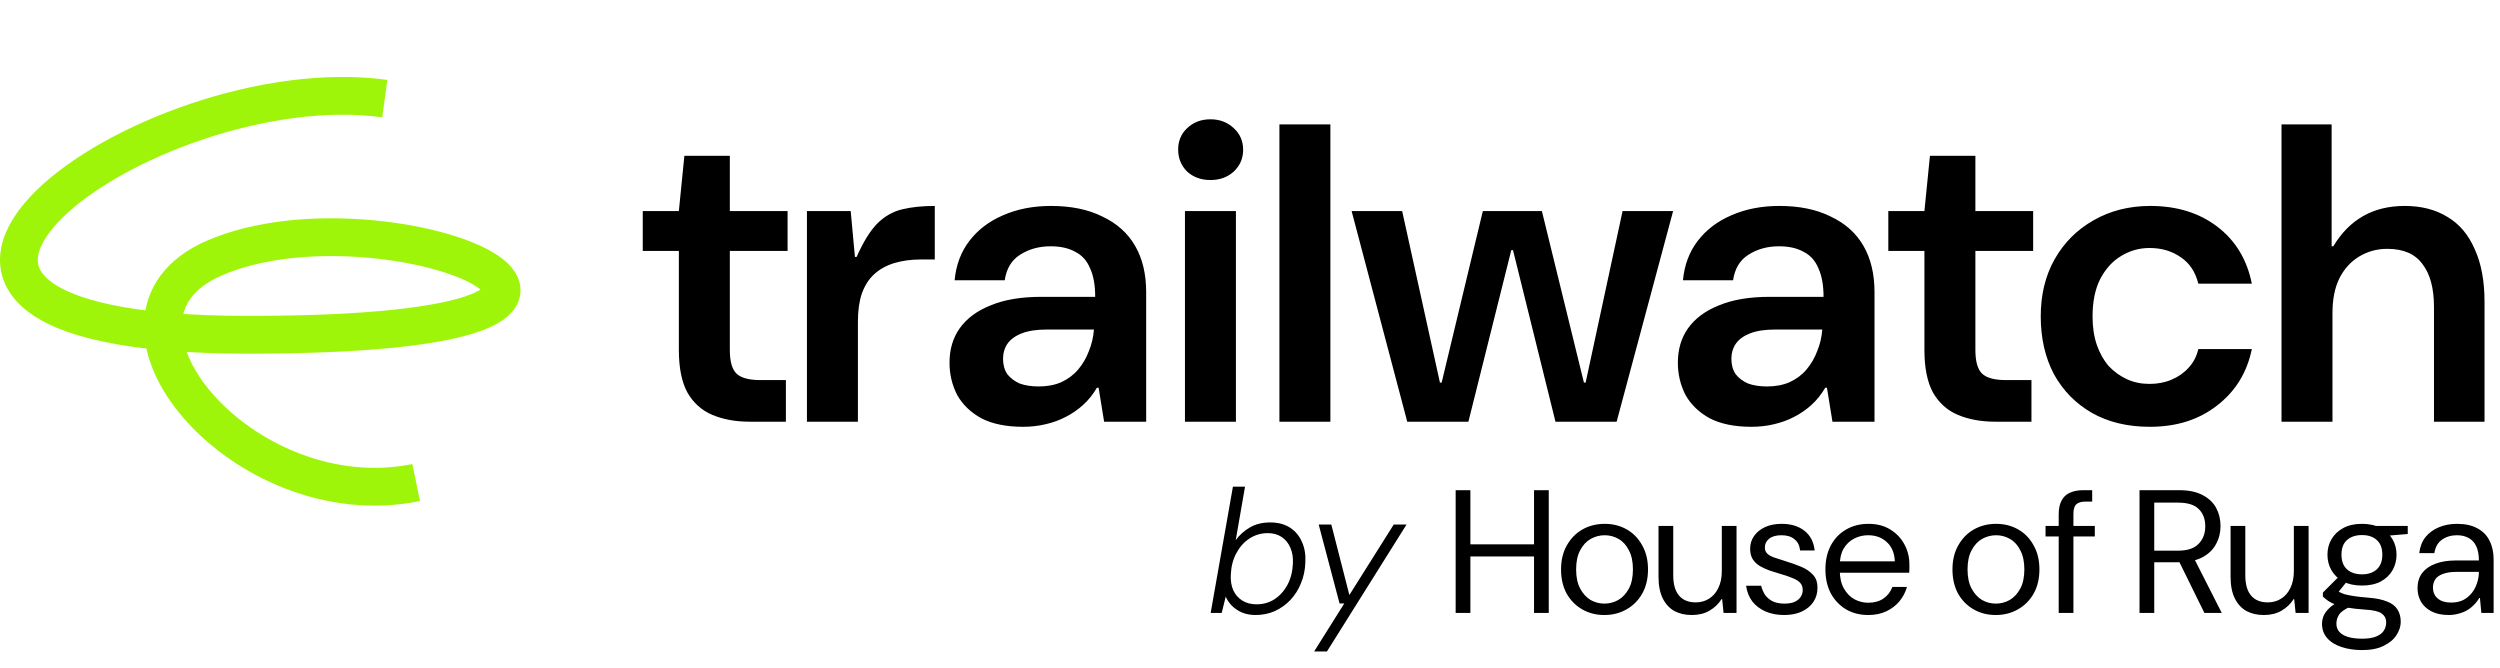
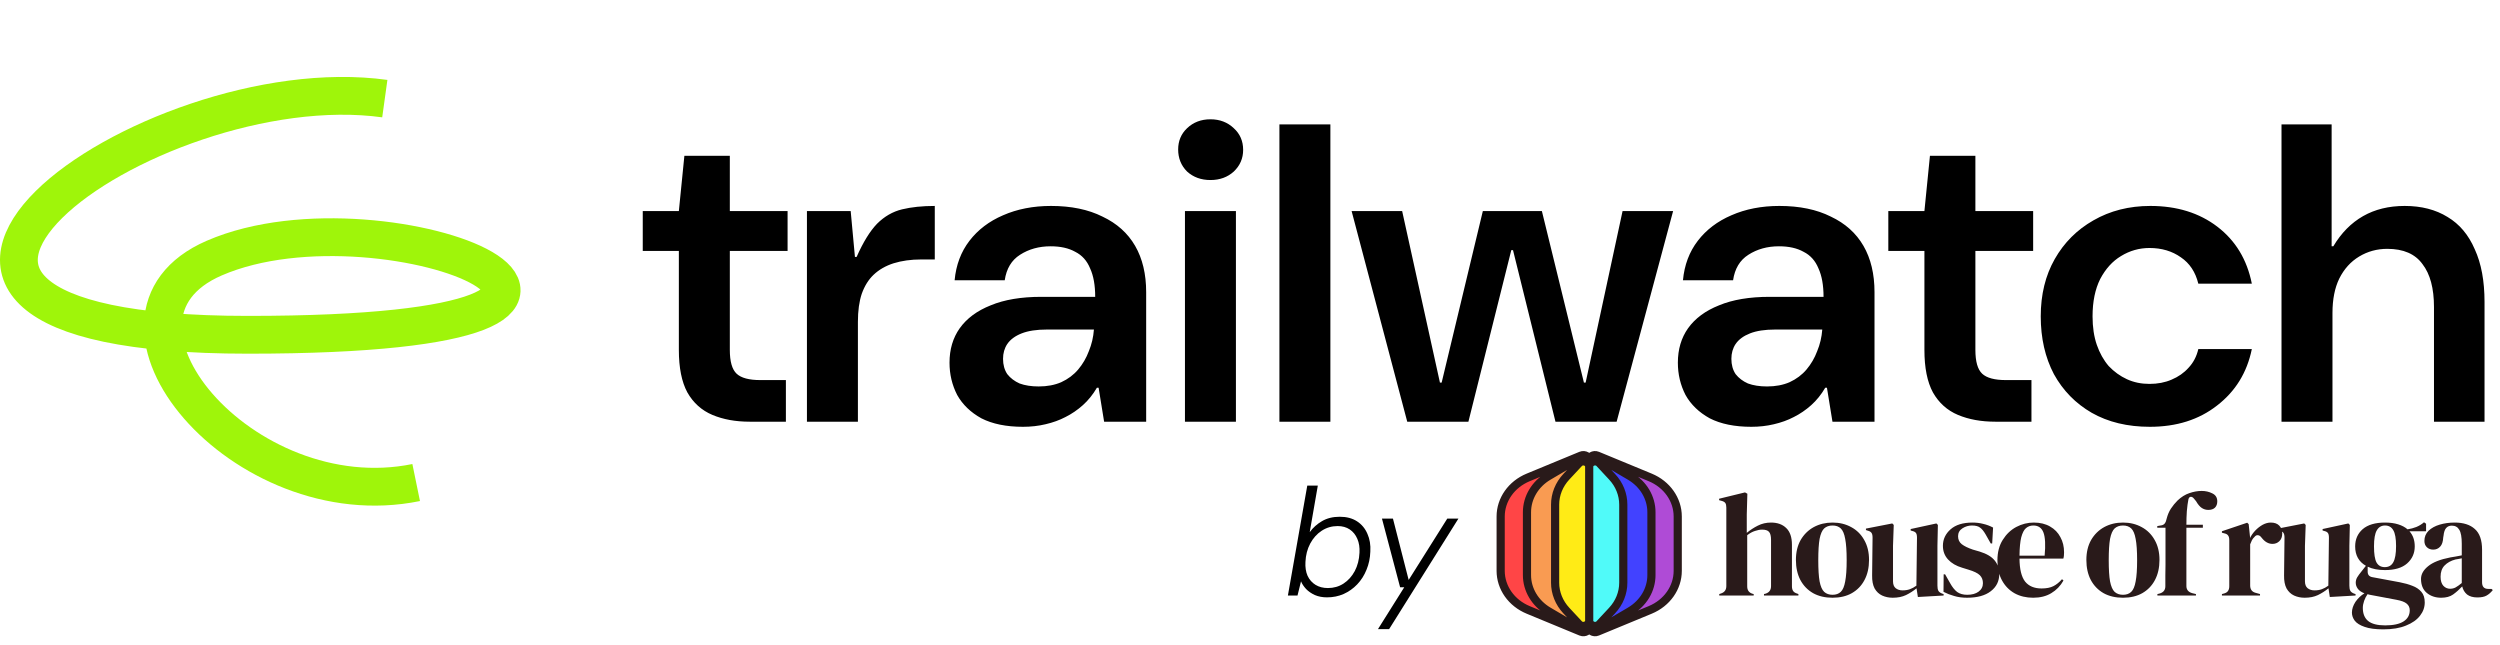
- <svg xmlns="http://www.w3.org/2000/svg" width="3308" height="883" viewBox="0 0 3308 883" fill="none">
+ <svg xmlns="http://www.w3.org/2000/svg" width="3308" height="853" viewBox="0 0 3308 853" fill="none">
  <path d="M550.681 638.5C321.681 685.5 99.906 421.1 283.506 341.5C513.006 242 986.392 443 328.006 443C-300.994 443 195.181 87 509.181 130.5" stroke="#9FF50A" stroke-width="50" />
-   <path d="M992.115 558C973.382 558 956.896 555.003 942.659 549.008C928.422 543.013 917.369 533.085 909.501 519.222C902.008 505.359 898.261 486.626 898.261 463.022V332.076H850.491V279.248H898.261L905.567 206.188H965.701V279.248H1042.13V332.076H965.701V463.022C965.701 478.383 968.698 488.874 974.693 494.494C980.688 500.114 991.178 502.924 1006.17 502.924H1039.89V558H992.115ZM1067.74 558V279.248H1125.63L1131.25 339.944H1133.49C1142.11 320.461 1151.1 305.849 1160.47 296.108C1170.21 286.367 1181.26 279.997 1193.63 277C1205.99 274.003 1220.42 272.504 1236.9 272.504V343.316H1218.92C1205.43 343.316 1193.25 345.002 1182.39 348.374C1171.9 351.746 1163.09 356.804 1155.97 363.548C1149.23 369.917 1143.98 378.347 1140.24 388.838C1136.87 398.954 1135.18 411.318 1135.18 425.93V558H1067.74ZM1353.63 564.744C1331.53 564.744 1313.17 560.997 1298.55 553.504C1284.32 545.636 1273.64 535.333 1266.52 522.594C1259.78 509.481 1256.4 495.243 1256.4 479.882C1256.4 462.273 1260.9 447.099 1269.89 434.36C1279.26 421.247 1292.93 411.131 1310.92 404.012C1328.9 396.519 1351.2 392.772 1377.8 392.772H1449.17C1449.17 377.411 1446.92 364.859 1442.43 355.118C1438.31 345.002 1431.75 337.696 1422.76 333.2C1414.14 328.329 1403.27 325.894 1390.16 325.894C1374.8 325.894 1361.31 329.641 1349.7 337.134C1338.46 344.253 1331.71 355.493 1329.46 370.854H1263.15C1265.02 350.622 1271.58 333.2 1282.82 318.588C1294.06 303.976 1308.86 292.736 1327.22 284.868C1345.95 276.625 1367.12 272.504 1390.72 272.504C1417.32 272.504 1439.99 277.187 1458.72 286.554C1477.83 295.546 1492.26 308.472 1502 325.332C1511.74 342.192 1516.61 362.611 1516.61 386.59V558H1460.97L1453.67 513.04H1451.42C1446.17 522.032 1439.99 529.713 1432.87 536.082C1425.75 542.451 1418.07 547.697 1409.83 551.818C1401.96 555.939 1393.16 559.124 1383.42 561.372C1374.05 563.62 1364.12 564.744 1353.63 564.744ZM1374.42 511.354C1385.66 511.354 1395.59 509.481 1404.21 505.734C1413.2 501.613 1420.7 495.993 1426.69 488.874C1432.69 481.755 1437.37 473.7 1440.74 464.708C1444.49 455.716 1446.74 446.162 1447.48 436.046H1385.1C1371.61 436.046 1360.56 437.732 1351.94 441.104C1343.33 444.476 1336.96 449.159 1332.84 455.154C1329.09 460.774 1327.22 467.331 1327.22 474.824C1327.22 482.692 1329.09 489.436 1332.84 495.056C1336.96 500.301 1342.39 504.423 1349.13 507.42C1356.25 510.043 1364.68 511.354 1374.42 511.354ZM1567.93 558V279.248H1635.37V558H1567.93ZM1601.65 238.222C1589.29 238.222 1578.99 234.475 1570.74 226.982C1562.87 219.114 1558.94 209.373 1558.94 197.758C1558.94 186.518 1562.87 177.151 1570.74 169.658C1578.99 161.79 1589.29 157.856 1601.65 157.856C1614.02 157.856 1624.32 161.79 1632.56 169.658C1640.81 177.151 1644.93 186.705 1644.93 198.32C1644.93 209.56 1640.81 219.114 1632.56 226.982C1624.32 234.475 1614.02 238.222 1601.65 238.222ZM1692.92 558V164.6H1760.36V558H1692.92ZM1862.06 558L1788.44 279.248H1855.32L1905.33 506.296H1907.58L1962.1 279.248H2040.21L2095.85 506.296H2098.1L2146.99 279.248H2213.87L2139.13 558H2058.2L2002 330.952H1999.75L1942.99 558H1862.06ZM2317.37 564.744C2295.27 564.744 2276.91 560.997 2262.3 553.504C2248.06 545.636 2237.38 535.333 2230.26 522.594C2223.52 509.481 2220.15 495.243 2220.15 479.882C2220.15 462.273 2224.64 447.099 2233.63 434.36C2243 421.247 2256.68 411.131 2274.66 404.012C2292.64 396.519 2314.94 392.772 2341.54 392.772H2412.91C2412.91 377.411 2410.66 364.859 2406.17 355.118C2402.05 345.002 2395.49 337.696 2386.5 333.2C2377.88 328.329 2367.02 325.894 2353.9 325.894C2338.54 325.894 2325.05 329.641 2313.44 337.134C2302.2 344.253 2295.45 355.493 2293.21 370.854H2226.89C2228.76 350.622 2235.32 333.2 2246.56 318.588C2257.8 303.976 2272.6 292.736 2290.96 284.868C2309.69 276.625 2330.86 272.504 2354.46 272.504C2381.07 272.504 2403.73 277.187 2422.47 286.554C2441.57 295.546 2456 308.472 2465.74 325.332C2475.48 342.192 2480.35 362.611 2480.35 386.59V558H2424.71L2417.41 513.04H2415.16C2409.92 522.032 2403.73 529.713 2396.61 536.082C2389.5 542.451 2381.82 547.697 2373.57 551.818C2365.7 555.939 2356.9 559.124 2347.16 561.372C2337.79 563.62 2327.86 564.744 2317.37 564.744ZM2338.17 511.354C2349.41 511.354 2359.34 509.481 2367.95 505.734C2376.94 501.613 2384.44 495.993 2390.43 488.874C2396.43 481.755 2401.11 473.7 2404.48 464.708C2408.23 455.716 2410.48 446.162 2411.23 436.046H2348.84C2335.36 436.046 2324.3 437.732 2315.69 441.104C2307.07 444.476 2300.7 449.159 2296.58 455.154C2292.83 460.774 2290.96 467.331 2290.96 474.824C2290.96 482.692 2292.83 489.436 2296.58 495.056C2300.7 500.301 2306.13 504.423 2312.88 507.42C2320 510.043 2328.43 511.354 2338.17 511.354ZM2640.25 558C2621.51 558 2605.03 555.003 2590.79 549.008C2576.55 543.013 2565.5 533.085 2557.63 519.222C2550.14 505.359 2546.39 486.626 2546.39 463.022V332.076H2498.62V279.248H2546.39L2553.7 206.188H2613.83V279.248H2690.26V332.076H2613.83V463.022C2613.83 478.383 2616.83 488.874 2622.82 494.494C2628.82 500.114 2639.31 502.924 2654.3 502.924H2688.02V558H2640.25ZM2844.74 564.744C2815.14 564.744 2789.48 558.562 2767.75 546.198C2746.39 533.834 2729.72 516.787 2717.73 495.056C2706.11 472.951 2700.31 447.473 2700.31 418.624C2700.31 389.775 2706.49 364.485 2718.85 342.754C2731.22 321.023 2748.26 303.976 2769.99 291.612C2792.1 278.873 2817.2 272.504 2845.3 272.504C2880.52 272.504 2910.12 281.683 2934.1 300.042C2958.08 318.401 2973.25 343.503 2979.62 375.35H2908.81C2905.06 359.989 2897.38 348.374 2885.77 340.506C2874.15 332.263 2860.29 328.142 2844.18 328.142C2830.69 328.142 2818.14 331.701 2806.52 338.82C2795.28 345.564 2786.1 355.68 2778.99 369.168C2772.24 382.656 2768.87 399.141 2768.87 418.624C2768.87 432.861 2770.74 445.413 2774.49 456.278C2778.24 467.143 2783.48 476.51 2790.23 484.378C2797.34 491.871 2805.4 497.679 2814.39 501.8C2823.38 505.921 2833.31 507.982 2844.18 507.982C2855.04 507.982 2864.78 506.109 2873.4 502.362C2882.39 498.615 2889.89 493.37 2895.88 486.626C2902.25 479.882 2906.56 471.639 2908.81 461.898H2979.62C2973.25 492.995 2957.89 517.911 2933.54 536.644C2909.56 555.377 2879.96 564.744 2844.74 564.744ZM3018.89 558V164.6H3085.21V325.894H3087.45C3097.94 308.285 3111.06 294.984 3126.79 285.992C3142.53 277 3160.89 272.504 3181.87 272.504C3203.97 272.504 3222.9 277.375 3238.63 287.116C3254.37 296.483 3266.36 310.72 3274.6 329.828C3283.22 348.561 3287.53 371.791 3287.53 399.516V558H3220.65V406.26C3220.65 381.532 3215.59 362.611 3205.47 349.498C3195.73 336.01 3180.18 329.266 3158.83 329.266C3145.34 329.266 3132.98 332.638 3121.74 339.382C3110.5 346.126 3101.69 355.867 3095.32 368.606C3089.33 380.97 3086.33 396.144 3086.33 414.128V558H3018.89Z" fill="black" />
-   <path d="M1661.34 813.784C1654.53 813.784 1648.42 812.624 1643.01 810.304C1637.6 807.829 1633.11 804.736 1629.55 801.024C1626 797.157 1623.44 793.291 1621.9 789.424L1616.56 811H1601.95L1631.41 643.96H1647.42L1635.12 714.72C1640.07 707.915 1646.26 702.347 1653.68 698.016C1661.26 693.531 1670.31 691.288 1680.83 691.288C1691.19 691.288 1699.93 693.608 1707.04 698.248C1714.16 702.888 1719.41 709.229 1722.82 717.272C1726.37 725.16 1727.84 734.131 1727.23 744.184C1726.92 754.083 1724.98 763.285 1721.43 771.792C1718.02 780.299 1713.31 787.723 1707.27 794.064C1701.4 800.251 1694.51 805.123 1686.63 808.68C1678.89 812.083 1670.46 813.784 1661.34 813.784ZM1662.73 799.632C1671.55 799.632 1679.43 797.389 1686.39 792.904C1693.51 788.264 1699.23 781.923 1703.56 773.88C1707.89 765.683 1710.29 756.403 1710.75 746.04C1711.22 737.997 1710.13 730.96 1707.51 724.928C1704.88 718.741 1701.01 713.947 1695.91 710.544C1690.8 707.141 1684.69 705.44 1677.58 705.44C1668.61 705.44 1660.49 707.837 1653.22 712.632C1646.1 717.272 1640.3 723.768 1635.82 732.12C1631.49 740.317 1629.09 749.597 1628.63 759.96C1628.16 768.003 1629.24 775.04 1631.87 781.072C1634.66 786.949 1638.68 791.512 1643.94 794.76C1649.2 798.008 1655.46 799.632 1662.73 799.632ZM1738.86 862.04L1778.76 798.472H1772.5L1744.89 694.072H1761.6L1785.49 787.336L1844.19 694.072H1861.12L1755.8 862.04H1738.86Z" fill="black" />
-   <path d="M2029.83 811V648.6H2049.31V811H2029.83ZM1926.12 811V648.6H1945.61V811H1926.12ZM1941.9 736.296V720.288H2034.7V736.296H1941.9ZM2122.88 813.784C2112.05 813.784 2102.31 811.309 2093.65 806.36C2084.99 801.411 2078.1 794.451 2073 785.48C2068.05 776.355 2065.57 765.683 2065.57 753.464C2065.57 741.245 2068.13 730.651 2073.23 721.68C2078.33 712.555 2085.22 705.517 2093.88 700.568C2102.69 695.619 2112.52 693.144 2123.34 693.144C2134.17 693.144 2143.91 695.619 2152.57 700.568C2161.24 705.517 2168.04 712.555 2172.99 721.68C2178.09 730.651 2180.65 741.245 2180.65 753.464C2180.65 765.683 2178.09 776.355 2172.99 785.48C2167.89 794.451 2160.93 801.411 2152.11 806.36C2143.45 811.309 2133.71 813.784 2122.88 813.784ZM2122.88 798.704C2129.53 798.704 2135.72 797.08 2141.44 793.832C2147.16 790.429 2151.8 785.403 2155.36 778.752C2158.92 772.101 2160.69 763.672 2160.69 753.464C2160.69 743.256 2158.92 734.827 2155.36 728.176C2151.96 721.371 2147.39 716.344 2141.67 713.096C2135.95 709.848 2129.84 708.224 2123.34 708.224C2116.85 708.224 2110.66 709.848 2104.78 713.096C2099.06 716.344 2094.42 721.371 2090.86 728.176C2087.31 734.827 2085.53 743.256 2085.53 753.464C2085.53 763.672 2087.31 772.101 2090.86 778.752C2094.42 785.403 2098.98 790.429 2104.55 793.832C2110.27 797.08 2116.38 798.704 2122.88 798.704ZM2238.62 813.784C2229.81 813.784 2222.07 812.005 2215.42 808.448C2208.93 804.736 2203.82 799.168 2200.11 791.744C2196.4 784.165 2194.54 774.653 2194.54 763.208V695.928H2214.03V761.12C2214.03 773.029 2216.58 782 2221.69 788.032C2226.79 794.064 2234.14 797.08 2243.73 797.08C2250.38 797.08 2256.26 795.456 2261.36 792.208C2266.62 788.96 2270.72 784.243 2273.66 778.056C2276.75 771.869 2278.3 764.368 2278.3 755.552V695.928H2297.78V811H2280.62L2278.76 792.904H2277.83C2273.96 799.091 2268.71 804.117 2262.06 807.984C2255.56 811.851 2247.75 813.784 2238.62 813.784ZM2360.78 813.784C2351.65 813.784 2343.46 812.237 2336.19 809.144C2328.92 805.896 2323.04 801.411 2318.55 795.688C2314.22 789.811 2311.52 782.928 2310.43 775.04H2330.39C2331.31 778.907 2332.86 782.696 2335.03 786.408C2337.35 789.965 2340.59 792.904 2344.77 795.224C2349.1 797.544 2354.51 798.704 2361.01 798.704C2366.58 798.704 2371.14 797.931 2374.7 796.384C2378.26 794.683 2380.89 792.517 2382.59 789.888C2384.44 787.104 2385.37 784.088 2385.37 780.84C2385.37 776.819 2384.21 773.571 2381.89 771.096C2379.57 768.621 2376.17 766.533 2371.68 764.832C2367.35 762.976 2362.17 761.197 2356.14 759.496C2351.5 758.104 2346.78 756.635 2341.99 755.088C2337.19 753.387 2332.78 751.376 2328.76 749.056C2324.9 746.736 2321.73 743.72 2319.25 740.008C2316.93 736.296 2315.77 731.656 2315.77 726.088C2315.77 719.901 2317.47 714.333 2320.87 709.384C2324.28 704.435 2329.07 700.491 2335.26 697.552C2341.6 694.613 2349.02 693.144 2357.53 693.144C2369.75 693.144 2379.73 696.16 2387.46 702.192C2395.35 708.224 2399.91 716.963 2401.15 728.408H2381.89C2381.27 721.912 2378.8 716.963 2374.47 713.56C2370.29 710.003 2364.57 708.224 2357.3 708.224C2350.18 708.224 2344.69 709.771 2340.83 712.864C2337.11 715.957 2335.26 719.824 2335.26 724.464C2335.26 727.557 2336.19 730.109 2338.04 732.12C2339.9 734.131 2342.84 735.909 2346.86 737.456C2351.03 738.848 2356.29 740.549 2362.63 742.56C2369.75 744.725 2376.48 747.123 2382.82 749.752C2389.31 752.381 2394.57 755.861 2398.59 760.192C2402.77 764.368 2404.86 770.091 2404.86 777.36C2405.01 784.475 2403.23 790.816 2399.52 796.384C2395.97 801.797 2390.86 806.051 2384.21 809.144C2377.71 812.237 2369.9 813.784 2360.78 813.784ZM2472 813.784C2461.01 813.784 2451.27 811.309 2442.76 806.36C2434.26 801.256 2427.53 794.219 2422.58 785.248C2417.78 776.123 2415.39 765.528 2415.39 753.464C2415.39 741.245 2417.78 730.651 2422.58 721.68C2427.37 712.709 2434.02 705.749 2442.53 700.8C2451.19 695.696 2461.17 693.144 2472.46 693.144C2483.75 693.144 2493.42 695.696 2501.46 700.8C2509.5 705.749 2515.69 712.323 2520.02 720.52C2524.35 728.563 2526.52 737.379 2526.52 746.968C2526.52 748.515 2526.52 750.216 2526.52 752.072C2526.52 753.773 2526.44 755.707 2526.28 757.872H2430V742.792H2507.26C2506.8 731.811 2503.24 723.304 2496.59 717.272C2490.09 711.24 2481.89 708.224 2472 708.224C2465.34 708.224 2459.16 709.693 2453.44 712.632C2447.71 715.571 2443.07 719.979 2439.52 725.856C2436.11 731.733 2434.41 739.157 2434.41 748.128V754.624C2434.41 764.213 2436.19 772.179 2439.75 778.52C2443.3 784.861 2447.94 789.656 2453.67 792.904C2459.54 795.997 2465.65 797.544 2472 797.544C2480.04 797.544 2486.77 795.688 2492.18 791.976C2497.59 788.264 2501.54 783.16 2504.01 776.664H2523.27C2521.26 783.779 2517.93 790.12 2513.29 795.688C2508.65 801.256 2502.85 805.664 2495.89 808.912C2489.09 812.16 2481.12 813.784 2472 813.784ZM2640.8 813.784C2629.97 813.784 2620.23 811.309 2611.57 806.36C2602.91 801.411 2596.02 794.451 2590.92 785.48C2585.97 776.355 2583.5 765.683 2583.5 753.464C2583.5 741.245 2586.05 730.651 2591.15 721.68C2596.26 712.555 2603.14 705.517 2611.8 700.568C2620.62 695.619 2630.44 693.144 2641.26 693.144C2652.09 693.144 2661.84 695.619 2670.5 700.568C2679.16 705.517 2685.96 712.555 2690.91 721.68C2696.02 730.651 2698.57 741.245 2698.57 753.464C2698.57 765.683 2696.02 776.355 2690.91 785.48C2685.81 794.451 2678.85 801.411 2670.03 806.36C2661.37 811.309 2651.63 813.784 2640.8 813.784ZM2640.8 798.704C2647.45 798.704 2653.64 797.08 2659.36 793.832C2665.08 790.429 2669.72 785.403 2673.28 778.752C2676.84 772.101 2678.62 763.672 2678.62 753.464C2678.62 743.256 2676.84 734.827 2673.28 728.176C2669.88 721.371 2665.32 716.344 2659.59 713.096C2653.87 709.848 2647.76 708.224 2641.26 708.224C2634.77 708.224 2628.58 709.848 2622.7 713.096C2616.98 716.344 2612.34 721.371 2608.78 728.176C2605.23 734.827 2603.45 743.256 2603.45 753.464C2603.45 763.672 2605.23 772.101 2608.78 778.752C2612.34 785.403 2616.9 790.429 2622.47 793.832C2628.2 797.08 2634.3 798.704 2640.8 798.704ZM2724.07 811V680.616C2724.07 673.192 2725.3 667.16 2727.78 662.52C2730.25 657.725 2733.89 654.245 2738.68 652.08C2743.63 649.76 2749.66 648.6 2756.78 648.6H2768.38V663.68H2759.79C2754.07 663.68 2749.89 664.917 2747.27 667.392C2744.79 669.712 2743.55 673.888 2743.55 679.92V811H2724.07ZM2706.67 709.848V695.928H2771.86V709.848H2706.67ZM2831.01 811V648.6H2883.44C2896.13 648.6 2906.49 650.765 2914.53 655.096C2922.57 659.272 2928.53 664.917 2932.4 672.032C2936.26 679.147 2938.2 687.189 2938.2 696.16C2938.2 704.821 2936.19 712.787 2932.16 720.056C2928.3 727.325 2922.27 733.125 2914.07 737.456C2905.87 741.787 2895.35 743.952 2882.52 743.952H2850.5V811H2831.01ZM2916.85 811L2881.12 738.384H2902.93L2939.82 811H2916.85ZM2850.5 728.64H2882.05C2894.43 728.64 2903.47 725.624 2909.2 719.592C2915.07 713.56 2918.01 705.827 2918.01 696.392C2918.01 686.803 2915.15 679.224 2909.43 673.656C2903.86 667.933 2894.66 665.072 2881.82 665.072H2850.5V728.64ZM2995.57 813.784C2986.75 813.784 2979.02 812.005 2972.37 808.448C2965.87 804.736 2960.77 799.168 2957.06 791.744C2953.34 784.165 2951.49 774.653 2951.49 763.208V695.928H2970.98V761.12C2970.98 773.029 2973.53 782 2978.63 788.032C2983.74 794.064 2991.08 797.08 3000.67 797.08C3007.32 797.08 3013.2 795.456 3018.3 792.208C3023.56 788.96 3027.66 784.243 3030.6 778.056C3033.69 771.869 3035.24 764.368 3035.24 755.552V695.928H3054.73V811H3037.56L3035.7 792.904H3034.78C3030.91 799.091 3025.65 804.117 3019 807.984C3012.5 811.851 3004.69 813.784 2995.57 813.784ZM3125.61 860.184C3115.25 860.184 3106.05 858.792 3098 856.008C3089.96 853.379 3083.7 849.435 3079.21 844.176C3074.73 839.072 3072.48 832.808 3072.48 825.384C3072.48 821.981 3073.18 818.501 3074.57 814.944C3076.12 811.387 3078.67 807.907 3082.23 804.504C3085.94 800.947 3091.12 797.621 3097.77 794.528L3110.76 802.416C3102.88 805.819 3097.69 809.376 3095.22 813.088C3092.75 816.8 3091.51 820.899 3091.51 825.384C3091.51 829.405 3092.75 832.885 3095.22 835.824C3097.85 838.917 3101.72 841.237 3106.82 842.784C3111.92 844.331 3118.19 845.104 3125.61 845.104C3133.19 845.104 3139.3 844.176 3143.94 842.32C3148.58 840.464 3151.98 837.912 3154.15 834.664C3156.31 831.416 3157.4 827.704 3157.4 823.528C3157.4 818.579 3155.39 814.635 3151.36 811.696C3147.5 808.912 3140.07 807.211 3129.09 806.592C3119.97 805.973 3112.31 805.123 3106.12 804.04C3100.09 802.957 3095.07 801.72 3091.04 800.328C3087.02 798.781 3083.62 797.08 3080.84 795.224C3078.21 793.368 3075.81 791.435 3073.64 789.424V784.088L3096.15 761.584L3107.28 767.152L3089.88 788.728L3091.51 780.84C3092.9 781.768 3094.37 782.696 3095.92 783.624C3097.62 784.552 3099.94 785.48 3102.88 786.408C3105.81 787.181 3109.68 787.955 3114.48 788.728C3119.43 789.501 3125.77 790.197 3133.5 790.816C3143.86 791.589 3152.21 793.291 3158.56 795.92C3164.9 798.395 3169.46 801.875 3172.24 806.36C3175.18 810.845 3176.65 816.336 3176.65 822.832C3176.65 828.709 3174.8 834.509 3171.08 840.232C3167.53 845.955 3161.96 850.672 3154.38 854.384C3146.96 858.251 3137.37 860.184 3125.61 860.184ZM3125.38 774.808C3115.64 774.808 3107.36 773.029 3100.56 769.472C3093.75 765.76 3088.57 760.811 3085.01 754.624C3081.45 748.437 3079.68 741.555 3079.68 733.976C3079.68 726.397 3081.45 719.592 3085.01 713.56C3088.57 707.373 3093.75 702.424 3100.56 698.712C3107.36 695 3115.64 693.144 3125.38 693.144C3135.12 693.144 3143.4 695 3150.2 698.712C3157.01 702.424 3162.19 707.373 3165.75 713.56C3169.31 719.592 3171.08 726.397 3171.08 733.976C3171.08 741.555 3169.31 748.437 3165.75 754.624C3162.19 760.811 3157.01 765.76 3150.2 769.472C3143.4 773.029 3135.12 774.808 3125.38 774.808ZM3125.38 759.96C3133.58 759.96 3140.07 757.795 3144.87 753.464C3149.82 748.979 3152.29 742.483 3152.29 733.976C3152.29 725.315 3149.82 718.819 3144.87 714.488C3140.07 710.157 3133.58 707.992 3125.38 707.992C3117.18 707.992 3110.61 710.157 3105.66 714.488C3100.71 718.819 3098.24 725.315 3098.24 733.976C3098.24 742.483 3100.71 748.979 3105.66 753.464C3110.61 757.795 3117.18 759.96 3125.38 759.96ZM3143.94 710.08L3138.14 695.928H3185.93V706.6L3143.94 710.08ZM3240.16 813.784C3231.04 813.784 3223.38 812.16 3217.2 808.912C3211.01 805.664 3206.37 801.333 3203.28 795.92C3200.34 790.507 3198.87 784.629 3198.87 778.288C3198.87 770.4 3200.88 763.749 3204.9 758.336C3209.08 752.923 3214.88 748.824 3222.3 746.04C3229.88 743.101 3238.77 741.632 3248.98 741.632H3280.07C3280.07 734.053 3278.91 727.789 3276.59 722.84C3274.27 717.891 3270.94 714.256 3266.61 711.936C3262.28 709.461 3257.1 708.224 3251.07 708.224C3243.49 708.224 3236.92 710.157 3231.35 714.024C3225.78 717.891 3222.38 723.845 3221.14 731.888H3201.19C3202.12 723.536 3204.82 716.499 3209.31 710.776C3213.95 705.053 3219.83 700.723 3226.94 697.784C3234.21 694.691 3242.25 693.144 3251.07 693.144C3262.05 693.144 3271.1 695.155 3278.21 699.176C3285.48 703.043 3290.82 708.533 3294.22 715.648C3297.78 722.608 3299.56 730.805 3299.56 740.24V811H3283.32L3281.46 791.28H3280.53C3278.37 794.992 3275.81 798.24 3272.88 801.024C3270.09 803.808 3267 806.128 3263.6 807.984C3260.19 809.84 3256.48 811.232 3252.46 812.16C3248.59 813.243 3244.49 813.784 3240.16 813.784ZM3243.64 797.312C3249.52 797.312 3254.7 796.229 3259.19 794.064C3263.67 791.744 3267.46 788.651 3270.56 784.784C3273.65 780.917 3275.97 776.587 3277.52 771.792C3279.22 766.843 3280.07 761.816 3280.07 756.712H3250.6C3243.03 756.712 3236.92 757.64 3232.28 759.496C3227.64 761.197 3224.31 763.595 3222.3 766.688C3220.29 769.781 3219.28 773.339 3219.28 777.36C3219.28 781.381 3220.21 784.939 3222.07 788.032C3224.08 790.971 3226.86 793.291 3230.42 794.992C3234.13 796.539 3238.54 797.312 3243.64 797.312Z" fill="black" />
+   <path d="M992.115 558C973.382 558 956.897 555.003 942.659 549.008C928.422 543.013 917.369 533.085 909.501 519.222C902.008 505.359 898.261 486.626 898.261 463.022V332.076H850.491V279.248H898.261L905.567 206.188H965.701V279.248H1042.13V332.076H965.701V463.022C965.701 478.383 968.699 488.874 974.693 494.494C980.688 500.114 991.179 502.924 1006.17 502.924H1039.89V558H992.115ZM1067.74 558V279.248H1125.63L1131.25 339.944H1133.49C1142.11 320.461 1151.1 305.849 1160.47 296.108C1170.21 286.367 1181.26 279.997 1193.63 277C1205.99 274.003 1220.42 272.504 1236.9 272.504V343.316H1218.92C1205.43 343.316 1193.25 345.002 1182.39 348.374C1171.9 351.746 1163.09 356.804 1155.97 363.548C1149.23 369.917 1143.98 378.347 1140.24 388.838C1136.87 398.954 1135.18 411.318 1135.18 425.93V558H1067.74ZM1353.63 564.744C1331.53 564.744 1313.17 560.997 1298.55 553.504C1284.32 545.636 1273.64 535.333 1266.52 522.594C1259.78 509.481 1256.4 495.243 1256.4 479.882C1256.4 462.273 1260.9 447.099 1269.89 434.36C1279.26 421.247 1292.93 411.131 1310.92 404.012C1328.9 396.519 1351.2 392.772 1377.8 392.772H1449.17C1449.17 377.411 1446.92 364.859 1442.43 355.118C1438.31 345.002 1431.75 337.696 1422.76 333.2C1414.14 328.329 1403.27 325.894 1390.16 325.894C1374.8 325.894 1361.31 329.641 1349.7 337.134C1338.46 344.253 1331.71 355.493 1329.46 370.854H1263.15C1265.02 350.622 1271.58 333.2 1282.82 318.588C1294.06 303.976 1308.86 292.736 1327.22 284.868C1345.95 276.625 1367.12 272.504 1390.72 272.504C1417.32 272.504 1439.99 277.187 1458.72 286.554C1477.83 295.546 1492.26 308.472 1502 325.332C1511.74 342.192 1516.61 362.611 1516.61 386.59V558H1460.97L1453.67 513.04H1451.42C1446.17 522.032 1439.99 529.713 1432.87 536.082C1425.75 542.451 1418.07 547.697 1409.83 551.818C1401.96 555.939 1393.16 559.124 1383.42 561.372C1374.05 563.62 1364.12 564.744 1353.63 564.744ZM1374.42 511.354C1385.66 511.354 1395.59 509.481 1404.21 505.734C1413.2 501.613 1420.7 495.993 1426.69 488.874C1432.69 481.755 1437.37 473.7 1440.74 464.708C1444.49 455.716 1446.74 446.162 1447.48 436.046H1385.1C1371.61 436.046 1360.56 437.732 1351.94 441.104C1343.33 444.476 1336.96 449.159 1332.84 455.154C1329.09 460.774 1327.22 467.331 1327.22 474.824C1327.22 482.692 1329.09 489.436 1332.84 495.056C1336.96 500.301 1342.39 504.423 1349.13 507.42C1356.25 510.043 1364.68 511.354 1374.42 511.354ZM1567.93 558V279.248H1635.37V558H1567.93ZM1601.65 238.222C1589.29 238.222 1578.99 234.475 1570.74 226.982C1562.87 219.114 1558.94 209.373 1558.94 197.758C1558.94 186.518 1562.87 177.151 1570.74 169.658C1578.99 161.79 1589.29 157.856 1601.65 157.856C1614.02 157.856 1624.32 161.79 1632.56 169.658C1640.81 177.151 1644.93 186.705 1644.93 198.32C1644.93 209.56 1640.81 219.114 1632.56 226.982C1624.32 234.475 1614.02 238.222 1601.65 238.222ZM1692.92 558V164.6H1760.36V558H1692.92ZM1862.06 558L1788.44 279.248H1855.32L1905.33 506.296H1907.58L1962.1 279.248H2040.21L2095.85 506.296H2098.1L2146.99 279.248H2213.87L2139.13 558H2058.2L2002 330.952H1999.75L1942.99 558H1862.06ZM2317.37 564.744C2295.27 564.744 2276.91 560.997 2262.3 553.504C2248.06 545.636 2237.38 535.333 2230.26 522.594C2223.52 509.481 2220.15 495.243 2220.15 479.882C2220.15 462.273 2224.64 447.099 2233.63 434.36C2243 421.247 2256.68 411.131 2274.66 404.012C2292.64 396.519 2314.94 392.772 2341.54 392.772H2412.91C2412.91 377.411 2410.66 364.859 2406.17 355.118C2402.05 345.002 2395.49 337.696 2386.5 333.2C2377.88 328.329 2367.02 325.894 2353.9 325.894C2338.54 325.894 2325.05 329.641 2313.44 337.134C2302.2 344.253 2295.45 355.493 2293.21 370.854H2226.89C2228.76 350.622 2235.32 333.2 2246.56 318.588C2257.8 303.976 2272.6 292.736 2290.96 284.868C2309.69 276.625 2330.86 272.504 2354.46 272.504C2381.07 272.504 2403.73 277.187 2422.47 286.554C2441.57 295.546 2456 308.472 2465.74 325.332C2475.48 342.192 2480.35 362.611 2480.35 386.59V558H2424.71L2417.41 513.04H2415.16C2409.92 522.032 2403.73 529.713 2396.61 536.082C2389.5 542.451 2381.82 547.697 2373.57 551.818C2365.7 555.939 2356.9 559.124 2347.16 561.372C2337.79 563.62 2327.86 564.744 2317.37 564.744ZM2338.17 511.354C2349.41 511.354 2359.34 509.481 2367.95 505.734C2376.94 501.613 2384.44 495.993 2390.43 488.874C2396.43 481.755 2401.11 473.7 2404.48 464.708C2408.23 455.716 2410.48 446.162 2411.23 436.046H2348.84C2335.36 436.046 2324.3 437.732 2315.69 441.104C2307.07 444.476 2300.7 449.159 2296.58 455.154C2292.83 460.774 2290.96 467.331 2290.96 474.824C2290.96 482.692 2292.83 489.436 2296.58 495.056C2300.7 500.301 2306.13 504.423 2312.88 507.42C2320 510.043 2328.43 511.354 2338.17 511.354ZM2640.25 558C2621.51 558 2605.03 555.003 2590.79 549.008C2576.55 543.013 2565.5 533.085 2557.63 519.222C2550.14 505.359 2546.39 486.626 2546.39 463.022V332.076H2498.62V279.248H2546.39L2553.7 206.188H2613.83V279.248H2690.26V332.076H2613.83V463.022C2613.83 478.383 2616.83 488.874 2622.82 494.494C2628.82 500.114 2639.31 502.924 2654.3 502.924H2688.02V558H2640.25ZM2844.74 564.744C2815.14 564.744 2789.48 558.562 2767.75 546.198C2746.39 533.834 2729.72 516.787 2717.73 495.056C2706.11 472.951 2700.31 447.473 2700.31 418.624C2700.31 389.775 2706.49 364.485 2718.85 342.754C2731.22 321.023 2748.26 303.976 2769.99 291.612C2792.1 278.873 2817.2 272.504 2845.3 272.504C2880.52 272.504 2910.12 281.683 2934.1 300.042C2958.08 318.401 2973.25 343.503 2979.62 375.35H2908.81C2905.06 359.989 2897.38 348.374 2885.77 340.506C2874.15 332.263 2860.29 328.142 2844.18 328.142C2830.69 328.142 2818.14 331.701 2806.52 338.82C2795.28 345.564 2786.1 355.68 2778.99 369.168C2772.24 382.656 2768.87 399.141 2768.87 418.624C2768.87 432.861 2770.74 445.413 2774.49 456.278C2778.24 467.143 2783.48 476.51 2790.23 484.378C2797.34 491.871 2805.4 497.679 2814.39 501.8C2823.38 505.921 2833.31 507.982 2844.18 507.982C2855.04 507.982 2864.78 506.109 2873.4 502.362C2882.39 498.615 2889.89 493.37 2895.88 486.626C2902.25 479.882 2906.56 471.639 2908.81 461.898H2979.62C2973.25 492.995 2957.89 517.911 2933.54 536.644C2909.56 555.377 2879.96 564.744 2844.74 564.744ZM3018.89 558V164.6H3085.21V325.894H3087.45C3097.94 308.285 3111.06 294.984 3126.79 285.992C3142.53 277 3160.89 272.504 3181.87 272.504C3203.97 272.504 3222.9 277.375 3238.63 287.116C3254.37 296.483 3266.36 310.72 3274.6 329.828C3283.22 348.561 3287.53 371.791 3287.53 399.516V558H3220.65V406.26C3220.65 381.532 3215.59 362.611 3205.47 349.498C3195.73 336.01 3180.18 329.266 3158.83 329.266C3145.34 329.266 3132.98 332.638 3121.74 339.382C3110.5 346.126 3101.69 355.867 3095.32 368.606C3089.33 380.97 3086.33 396.144 3086.33 414.128V558H3018.89Z" fill="black" />
+   <path d="M1755.85 790.424C1749.92 790.424 1744.6 789.414 1739.89 787.394C1735.18 785.239 1731.27 782.546 1728.17 779.314C1725.08 775.947 1722.85 772.581 1721.51 769.214L1716.86 788H1704.14L1729.79 642.56H1743.73L1733.02 704.17C1737.33 698.245 1742.72 693.397 1749.18 689.626C1755.78 685.721 1763.66 683.768 1772.82 683.768C1781.84 683.768 1789.45 685.788 1795.64 689.828C1801.84 693.868 1806.41 699.389 1809.38 706.392C1812.47 713.26 1813.75 721.071 1813.22 729.824C1812.95 738.443 1811.26 746.455 1808.17 753.862C1805.2 761.269 1801.1 767.733 1795.84 773.254C1790.73 778.641 1784.73 782.883 1777.87 785.98C1771.13 788.943 1763.79 790.424 1755.85 790.424ZM1757.06 778.102C1764.74 778.102 1771.6 776.149 1777.66 772.244C1783.86 768.204 1788.84 762.683 1792.61 755.68C1796.38 748.543 1798.47 740.463 1798.87 731.44C1799.28 724.437 1798.33 718.31 1796.05 713.058C1793.76 707.671 1790.39 703.497 1785.95 700.534C1781.5 697.571 1776.18 696.09 1769.99 696.09C1762.18 696.09 1755.11 698.177 1748.78 702.352C1742.58 706.392 1737.53 712.048 1733.63 719.32C1729.86 726.457 1727.77 734.537 1727.37 743.56C1726.96 750.563 1727.9 756.69 1730.19 761.942C1732.62 767.059 1736.12 771.032 1740.7 773.86C1745.28 776.688 1750.73 778.102 1757.06 778.102ZM1823.35 832.44L1858.09 777.092H1852.64L1828.6 686.192H1843.14L1863.95 767.396L1915.05 686.192H1929.8L1838.09 832.44H1823.35Z" fill="black" />
+   <path d="M2274.93 788V786.053L2277.26 785.275C2281.93 783.718 2284.27 780.473 2284.27 775.542V671.598C2284.27 668.873 2283.82 666.862 2282.91 665.564C2282 664.266 2280.25 663.293 2277.65 662.644L2274.73 661.865V659.919L2308.99 651.549L2312.11 653.301L2311.33 680.747V705.078C2315.87 701.315 2320.74 698.136 2325.93 695.54C2331.25 692.815 2337.09 691.453 2343.44 691.453C2351.88 691.453 2358.56 693.853 2363.49 698.655C2368.55 703.456 2371.09 710.853 2371.09 720.845V775.737C2371.09 778.332 2371.6 780.409 2372.64 781.966C2373.68 783.523 2375.5 784.691 2378.09 785.47L2379.65 786.053V788H2334.1V786.053L2336.44 785.47C2341.11 783.912 2343.44 780.603 2343.44 775.542V714.422C2343.44 709.231 2342.54 705.662 2340.72 703.716C2339.03 701.769 2335.98 700.796 2331.57 700.796C2328.72 700.796 2325.6 701.38 2322.23 702.548C2318.85 703.586 2315.41 705.468 2311.91 708.193V775.932C2311.91 780.993 2314.25 784.237 2318.92 785.664L2320.48 786.053V788H2274.93ZM2424.82 790.92C2414.96 790.92 2406.4 788.908 2399.13 784.886C2391.86 780.733 2386.22 774.893 2382.2 767.367C2378.3 759.84 2376.36 751.016 2376.36 740.894C2376.36 730.772 2378.43 722.013 2382.58 714.616C2386.87 707.219 2392.64 701.51 2399.91 697.487C2407.31 693.464 2415.61 691.453 2424.82 691.453C2434.04 691.453 2442.28 693.464 2449.55 697.487C2456.81 701.38 2462.52 707.025 2466.67 714.422C2470.96 721.818 2473.1 730.643 2473.1 740.894C2473.1 751.146 2471.09 760.035 2467.06 767.562C2463.17 774.958 2457.59 780.733 2450.32 784.886C2443.19 788.908 2434.69 790.92 2424.82 790.92ZM2424.82 787.027C2429.37 787.027 2433 785.729 2435.72 783.134C2438.45 780.538 2440.4 775.932 2441.56 769.313C2442.86 762.695 2443.51 753.352 2443.51 741.284C2443.51 729.085 2442.86 719.677 2441.56 713.059C2440.4 706.441 2438.45 701.834 2435.72 699.239C2433 696.643 2429.37 695.346 2424.82 695.346C2420.28 695.346 2416.58 696.643 2413.73 699.239C2411 701.834 2408.99 706.441 2407.69 713.059C2406.53 719.677 2405.94 729.085 2405.94 741.284C2405.94 753.352 2406.53 762.695 2407.69 769.313C2408.99 775.932 2411 780.538 2413.73 783.134C2416.58 785.729 2420.28 787.027 2424.82 787.027ZM2504.44 790.92C2499.38 790.92 2494.71 789.947 2490.43 788C2486.27 786.053 2482.96 782.939 2480.5 778.657C2478.16 774.245 2477.06 768.47 2477.19 761.333L2477.77 711.307C2477.77 708.322 2477.25 706.181 2476.22 704.884C2475.18 703.586 2473.56 702.678 2471.35 702.158L2469.01 701.38V699.433L2503.86 692.621L2505.8 694.567L2504.83 722.208V769.119C2504.83 773.271 2506 776.321 2508.33 778.267C2510.8 780.214 2513.85 781.187 2517.48 781.187C2521.12 781.187 2524.36 780.668 2527.21 779.63C2530.07 778.592 2532.92 777.035 2535.78 774.958L2536.56 711.502C2536.56 708.517 2536.1 706.441 2535.2 705.273C2534.29 703.975 2532.6 703.067 2530.13 702.548L2528.19 701.964V700.017L2562.25 692.621L2564.2 694.567L2563.61 722.208V774.958C2563.61 777.813 2564 780.019 2564.78 781.576C2565.56 783.134 2567.25 784.431 2569.84 785.47L2571.79 786.053V788L2537.73 789.947L2535.97 778.462C2531.69 781.966 2527.02 784.95 2521.96 787.416C2517.03 789.752 2511.19 790.92 2504.44 790.92ZM2602.79 790.92C2596.43 790.92 2590.72 790.141 2585.66 788.584C2580.6 787.157 2575.92 785.34 2571.64 783.134L2571.84 759.97H2573.78L2580.4 771.649C2583.26 776.84 2586.37 780.733 2589.74 783.328C2593.25 785.794 2597.66 787.027 2602.98 787.027C2609.21 787.027 2614.21 785.664 2617.97 782.939C2621.86 780.084 2623.81 776.321 2623.81 771.649C2623.81 767.367 2622.45 763.863 2619.72 761.138C2617 758.413 2611.94 755.947 2604.54 753.741L2596.36 751.211C2588.45 748.875 2582.22 745.241 2577.68 740.31C2573.13 735.379 2570.86 729.345 2570.86 722.208C2570.86 713.643 2574.24 706.376 2580.99 700.407C2587.73 694.437 2597.4 691.453 2609.99 691.453C2615.05 691.453 2619.79 692.037 2624.2 693.204C2628.74 694.243 2633.09 695.865 2637.24 698.071L2636.07 719.093H2634.13L2627.31 707.025C2624.85 702.742 2622.38 699.758 2619.92 698.071C2617.58 696.254 2614.01 695.346 2609.21 695.346C2604.8 695.346 2600.65 696.578 2596.75 699.044C2592.86 701.51 2590.91 705.013 2590.91 709.555C2590.91 713.967 2592.53 717.471 2595.78 720.066C2599.15 722.662 2604.08 725.063 2610.57 727.269L2619.33 729.799C2628.68 732.654 2635.36 736.612 2639.38 741.673C2643.4 746.604 2645.42 752.573 2645.42 759.581C2645.42 769.054 2641.65 776.645 2634.13 782.355C2626.73 788.065 2616.28 790.92 2602.79 790.92ZM2691.07 691.453C2699.51 691.453 2706.71 693.204 2712.68 696.708C2718.65 700.082 2723.19 704.754 2726.3 710.723C2729.55 716.563 2731.17 723.246 2731.17 730.772C2731.17 732.2 2731.1 733.692 2730.97 735.249C2730.84 736.677 2730.58 737.974 2730.2 739.142H2672.19C2672.32 753.157 2674.78 763.279 2679.59 769.508C2684.52 775.607 2691.78 778.657 2701.39 778.657C2707.88 778.657 2713.13 777.619 2717.15 775.542C2721.18 773.466 2724.94 770.416 2728.44 766.394L2730.39 768.145C2726.37 775.283 2720.98 780.863 2714.23 784.886C2707.62 788.908 2699.63 790.92 2690.29 790.92C2681.08 790.92 2672.9 788.973 2665.77 785.08C2658.63 781.057 2653.05 775.348 2649.03 767.951C2645 760.554 2642.99 751.73 2642.99 741.478C2642.99 730.837 2645.33 721.818 2650 714.422C2654.67 706.895 2660.64 701.185 2667.91 697.292C2675.3 693.399 2683.02 691.453 2691.07 691.453ZM2690.49 695.346C2686.72 695.346 2683.48 696.514 2680.75 698.849C2678.16 701.055 2676.08 705.078 2674.52 710.918C2673.1 716.628 2672.32 724.738 2672.19 735.249H2705.47C2706.77 721.105 2706.25 710.918 2703.92 704.689C2701.58 698.46 2697.1 695.346 2690.49 695.346ZM2809.15 790.92C2799.29 790.92 2790.72 788.908 2783.45 784.886C2776.19 780.733 2770.54 774.893 2766.52 767.367C2762.63 759.84 2760.68 751.016 2760.68 740.894C2760.68 730.772 2762.76 722.013 2766.91 714.616C2771.19 707.219 2776.97 701.51 2784.23 697.487C2791.63 693.464 2799.93 691.453 2809.15 691.453C2818.36 691.453 2826.6 693.464 2833.87 697.487C2841.14 701.38 2846.85 707.025 2851 714.422C2855.28 721.818 2857.42 730.643 2857.42 740.894C2857.42 751.146 2855.41 760.035 2851.39 767.562C2847.49 774.958 2841.91 780.733 2834.65 784.886C2827.51 788.908 2819.01 790.92 2809.15 790.92ZM2809.15 787.027C2813.69 787.027 2817.32 785.729 2820.05 783.134C2822.77 780.538 2824.72 775.932 2825.89 769.313C2827.19 762.695 2827.83 753.352 2827.83 741.284C2827.83 729.085 2827.19 719.677 2825.89 713.059C2824.72 706.441 2822.77 701.834 2820.05 699.239C2817.32 696.643 2813.69 695.346 2809.15 695.346C2804.61 695.346 2800.91 696.643 2798.05 699.239C2795.33 701.834 2793.32 706.441 2792.02 713.059C2790.85 719.677 2790.27 729.085 2790.27 741.284C2790.27 753.352 2790.85 762.695 2792.02 769.313C2793.32 775.932 2795.33 780.538 2798.05 783.134C2800.91 785.729 2804.61 787.027 2809.15 787.027ZM2854.68 788V786.053L2857.21 785.47C2859.68 784.821 2861.62 783.718 2863.05 782.16C2864.48 780.473 2865.19 778.332 2865.19 775.737C2865.19 770.936 2865.19 766.199 2865.19 761.527C2865.32 756.726 2865.39 751.924 2865.39 747.123V698.265H2854.49V696.124L2858.77 695.346C2861.36 695.086 2863.25 694.178 2864.41 692.621C2865.58 691.063 2866.43 688.922 2866.94 686.197C2868.24 681.136 2870.12 676.724 2872.59 672.961C2875.18 669.068 2878.1 665.499 2881.35 662.255C2886.28 657.583 2891.47 654.339 2896.92 652.522C2902.5 650.576 2907.95 649.602 2913.27 649.602C2918.46 649.602 2923.2 650.705 2927.48 652.911C2931.76 654.988 2933.9 658.492 2933.9 663.423C2933.9 666.926 2932.87 669.716 2930.79 671.793C2928.71 673.739 2925.79 674.713 2922.03 674.713C2918.92 674.713 2916.06 673.869 2913.47 672.182C2910.87 670.495 2908.34 667.51 2905.87 663.228L2903.15 659.919C2901.72 658.102 2900.29 657.259 2898.87 657.388C2897.44 657.388 2896.4 658.427 2895.75 660.503C2894.84 665.045 2894.13 670.365 2893.61 676.464C2893.22 682.563 2893.03 688.533 2893.03 694.372H2914.83V698.265H2893.03V775.348C2893.03 780.279 2895.62 783.458 2900.81 784.886L2905.68 786.053V788H2854.68ZM2940.05 788V786.053L2942.97 785.275C2945.56 784.496 2947.31 783.328 2948.22 781.771C2949.26 780.214 2949.78 778.203 2949.78 775.737V714.811C2949.78 711.956 2949.26 709.88 2948.22 708.582C2947.31 707.155 2945.56 706.181 2942.97 705.662L2940.05 704.884V702.937L2973.53 691.647L2975.47 693.594L2977.22 710.334V711.891C2979.04 708.258 2981.38 704.948 2984.23 701.964C2987.22 698.849 2990.46 696.319 2993.96 694.372C2997.6 692.426 3001.17 691.453 3004.67 691.453C3009.6 691.453 3013.36 692.815 3015.96 695.54C3018.56 698.265 3019.85 701.704 3019.85 705.857C3019.85 710.269 3018.56 713.708 3015.96 716.173C3013.49 718.509 3010.51 719.677 3007.01 719.677C3001.56 719.677 2996.75 716.952 2992.6 711.502L2992.21 711.112C2990.91 709.296 2989.42 708.322 2987.74 708.193C2986.05 707.933 2984.49 708.712 2983.06 710.528C2981.77 711.696 2980.66 713.124 2979.75 714.811C2978.98 716.368 2978.2 718.185 2977.42 720.261V774.569C2977.42 779.76 2979.69 783.004 2984.23 784.302L2990.46 786.053V788H2940.05ZM3049.52 790.92C3044.46 790.92 3039.79 789.947 3035.5 788C3031.35 786.053 3028.04 782.939 3025.58 778.657C3023.24 774.245 3022.14 768.47 3022.27 761.333L3022.85 711.307C3022.85 708.322 3022.33 706.181 3021.29 704.884C3020.26 703.586 3018.63 702.678 3016.43 702.158L3014.09 701.38V699.433L3048.93 692.621L3050.88 694.567L3049.91 722.208V769.119C3049.91 773.271 3051.08 776.321 3053.41 778.267C3055.88 780.214 3058.93 781.187 3062.56 781.187C3066.19 781.187 3069.44 780.668 3072.29 779.63C3075.15 778.592 3078 777.035 3080.86 774.958L3081.64 711.502C3081.64 708.517 3081.18 706.441 3080.27 705.273C3079.37 703.975 3077.68 703.067 3075.21 702.548L3073.27 701.964V700.017L3107.33 692.621L3109.28 694.567L3108.69 722.208V774.958C3108.69 777.813 3109.08 780.019 3109.86 781.576C3110.64 783.134 3112.33 784.431 3114.92 785.47L3116.87 786.053V788L3082.8 789.947L3081.05 778.462C3076.77 781.966 3072.1 784.95 3067.04 787.416C3062.11 789.752 3056.27 790.92 3049.52 790.92ZM3155.67 754.325C3146.72 754.325 3139.13 752.833 3132.9 749.848V756.466C3132.9 760.489 3134.91 762.89 3138.93 763.668L3175.53 770.481C3181.63 771.649 3187.14 773.206 3192.07 775.153C3197.01 776.97 3200.96 779.63 3203.95 783.134C3206.93 786.508 3208.42 791.179 3208.42 797.149C3208.42 803.507 3206.35 809.347 3202.2 814.667C3198.04 820.118 3191.88 824.465 3183.7 827.709C3175.66 831.083 3165.6 832.77 3153.53 832.77C3143.15 832.77 3134.91 831.667 3128.81 829.461C3122.71 827.385 3118.37 824.659 3115.77 821.285C3113.3 817.912 3112.07 814.343 3112.07 810.58C3112.07 805.908 3113.63 801.171 3116.74 796.37C3119.99 791.698 3123.95 787.935 3128.62 785.08C3124.59 783.523 3121.67 781.512 3119.86 779.046C3118.04 776.58 3117.13 773.92 3117.13 771.065C3117.13 768.47 3117.78 766.069 3119.08 763.863C3120.51 761.527 3122.19 759.191 3124.14 756.856L3130.56 748.68C3121.09 743.23 3116.35 734.665 3116.35 722.986C3116.35 713.643 3119.66 706.051 3126.28 700.212C3133.03 694.372 3142.89 691.453 3155.87 691.453C3162.49 691.453 3168.26 692.231 3173.19 693.788C3178.25 695.346 3182.41 697.552 3185.65 700.407C3189.8 699.758 3193.7 698.72 3197.33 697.292C3201.09 695.735 3204.47 693.659 3207.45 691.063L3210.18 693.01V702.937H3188.18C3192.85 708.128 3195.19 714.811 3195.19 722.986C3195.19 732.07 3191.81 739.597 3185.07 745.566C3178.45 751.405 3168.65 754.325 3155.67 754.325ZM3155.48 750.432C3160.67 750.432 3164.43 748.291 3166.77 744.009C3169.23 739.726 3170.47 732.589 3170.47 722.597C3170.47 712.605 3169.23 705.597 3166.77 701.574C3164.43 697.422 3160.8 695.346 3155.87 695.346C3151.07 695.346 3147.43 697.487 3144.97 701.769C3142.5 705.922 3141.27 712.994 3141.27 722.986C3141.27 732.978 3142.37 740.051 3144.58 744.203C3146.91 748.356 3150.55 750.432 3155.48 750.432ZM3126.48 804.351C3126.48 812.007 3128.81 817.782 3133.48 821.675C3138.29 825.568 3145.81 827.514 3156.06 827.514C3166.83 827.514 3174.94 825.762 3180.4 822.259C3185.85 818.755 3188.57 813.824 3188.57 807.465C3188.57 803.832 3187.21 800.912 3184.48 798.706C3181.89 796.5 3177.41 794.813 3171.05 793.645L3135.82 787.027C3134.78 786.767 3133.74 786.508 3132.71 786.248C3130.89 788.843 3129.4 791.763 3128.23 795.007C3127.06 798.381 3126.48 801.496 3126.48 804.351ZM3230.16 790.92C3222.63 790.92 3216.27 788.779 3211.08 784.496C3206.02 780.214 3203.49 774.05 3203.49 766.004C3203.49 759.905 3206.6 754.325 3212.83 749.264C3219.06 744.074 3228.86 740.18 3242.23 737.585C3244.3 737.196 3246.64 736.807 3249.23 736.417C3251.83 735.898 3254.55 735.379 3257.41 734.86V719.482C3257.41 710.658 3256.31 704.494 3254.1 700.991C3252.02 697.357 3248.71 695.54 3244.17 695.54C3241.06 695.54 3238.59 696.578 3236.78 698.655C3234.96 700.601 3233.79 704.04 3233.27 708.971L3232.88 711.112C3232.62 716.692 3231.26 720.78 3228.79 723.376C3226.33 725.971 3223.28 727.269 3219.65 727.269C3216.27 727.269 3213.48 726.23 3211.28 724.154C3209.07 722.078 3207.97 719.288 3207.97 715.784C3207.97 710.464 3209.78 705.987 3213.42 702.353C3217.18 698.72 3222.11 695.994 3228.21 694.178C3234.31 692.361 3240.93 691.453 3248.07 691.453C3259.61 691.453 3268.5 694.307 3274.73 700.017C3281.09 705.597 3284.27 714.746 3284.27 727.463V770.481C3284.27 776.321 3287 779.241 3292.45 779.241H3296.73L3298.48 780.798C3296.01 783.912 3293.29 786.313 3290.31 788C3287.45 789.687 3283.36 790.53 3278.04 790.53C3272.33 790.53 3267.79 789.233 3264.42 786.637C3261.17 783.912 3259.03 780.344 3257.99 775.932C3254.1 780.084 3250.08 783.653 3245.92 786.637C3241.9 789.492 3236.65 790.92 3230.16 790.92ZM3242.03 779.046C3244.63 779.046 3247.03 778.462 3249.23 777.294C3251.57 775.996 3254.29 774.05 3257.41 771.455V738.753C3256.11 739.013 3254.81 739.272 3253.52 739.532C3252.22 739.791 3250.73 740.051 3249.04 740.31C3243.07 741.867 3238.27 744.528 3234.63 748.291C3231.13 751.924 3229.38 756.856 3229.38 763.085C3229.38 768.405 3230.61 772.428 3233.08 775.153C3235.54 777.748 3238.53 779.046 3242.03 779.046Z" fill="#291A1A" />
+   <path d="M2219.98 755.312V683.433C2219.98 661.11 2205.72 640.862 2183.53 631.694L2113.74 602.855C2108.62 600.74 2102.83 604.174 2102.83 609.322V829.423C2102.83 834.571 2108.62 838.005 2113.74 835.89L2183.53 807.051C2205.72 797.883 2219.98 777.634 2219.98 755.312Z" fill="#AF4BD6" />
+   <path d="M1985.68 683.432L1985.68 755.312C1985.68 777.634 1999.95 797.883 2022.14 807.051L2091.92 835.89C2097.04 838.005 2102.83 834.571 2102.83 829.423V609.322C2102.83 604.174 2097.04 600.74 2091.92 602.855L2022.14 631.693C1999.95 640.862 1985.68 661.11 1985.68 683.432Z" fill="#FF4546" />
+   <path d="M2185.18 760.955V677.79C2185.18 658.453 2174.45 640.447 2156.7 630.013L2114.74 605.346C2109.59 602.32 2102.83 605.71 2102.83 611.318V827.427C2102.83 833.034 2109.59 836.425 2114.74 833.399L2156.7 808.732C2174.45 798.298 2185.18 780.292 2185.18 760.955Z" fill="#4242FF" />
+   <path d="M2020.49 677.789L2020.49 760.955C2020.49 780.292 2031.22 798.298 2048.97 808.732L2090.93 833.399C2096.07 836.425 2102.83 833.034 2102.83 827.427V611.318C2102.83 605.71 2096.07 602.32 2090.93 605.346L2048.97 630.013C2031.22 640.446 2020.49 658.452 2020.49 677.789Z" fill="#F99B52" />
+   <path d="M2147.94 771.041V667.704C2147.94 654.185 2142.68 641.111 2133.1 630.834L2116.44 612.955C2111.78 607.945 2102.83 610.973 2102.83 617.564V821.181C2102.83 827.772 2111.78 830.8 2116.44 825.79L2133.1 807.911C2142.68 797.634 2147.94 784.56 2147.94 771.041Z" fill="#50FAF9" />
+   <path d="M2057.73 667.703L2057.73 771.041C2057.73 784.56 2062.99 797.634 2072.56 807.91L2089.22 825.79C2093.89 830.8 2102.83 827.772 2102.83 821.181V617.564C2102.83 610.973 2093.89 607.945 2089.22 612.955L2072.56 630.834C2062.99 641.111 2057.73 654.185 2057.73 667.703Z" fill="#FFEB16" />
+   <path d="M2102.83 829.423V609.322M2102.83 829.423C2102.83 834.571 2108.62 838.005 2113.74 835.89L2183.53 807.051C2205.72 797.883 2219.98 777.634 2219.98 755.312V683.433C2219.98 661.11 2205.72 640.862 2183.53 631.694L2113.74 602.855C2108.62 600.74 2102.83 604.174 2102.83 609.322M2102.83 829.423C2102.83 834.571 2097.04 838.005 2091.92 835.89L2022.14 807.051C1999.95 797.883 1985.68 777.634 1985.68 755.312L1985.68 683.432C1985.68 661.11 1999.95 640.862 2022.14 631.693L2091.92 602.855C2097.04 600.74 2102.83 604.174 2102.83 609.322M2102.83 827.427V611.318M2102.83 827.427C2102.83 833.034 2109.59 836.425 2114.74 833.399L2156.7 808.732C2174.45 798.298 2185.18 780.292 2185.18 760.955V677.79C2185.18 658.453 2174.45 640.447 2156.7 630.013L2114.74 605.346C2109.59 602.32 2102.83 605.71 2102.83 611.318M2102.83 827.427C2102.83 833.034 2096.07 836.425 2090.93 833.399L2048.97 808.732C2031.22 798.298 2020.49 780.292 2020.49 760.955L2020.49 677.789C2020.49 658.452 2031.22 640.446 2048.97 630.013L2090.93 605.346C2096.07 602.32 2102.83 605.71 2102.83 611.318M2102.83 821.181V617.564M2102.83 821.181C2102.83 827.772 2111.78 830.8 2116.44 825.79L2133.1 807.911C2142.68 797.634 2147.94 784.56 2147.94 771.041V667.704C2147.94 654.185 2142.68 641.111 2133.1 630.834L2116.44 612.955C2111.78 607.945 2102.83 610.973 2102.83 617.564M2102.83 821.181C2102.83 827.772 2093.89 830.8 2089.22 825.79L2072.56 807.91C2062.99 797.634 2057.73 784.56 2057.73 771.041L2057.73 667.703C2057.73 654.185 2062.99 641.111 2072.56 630.834L2089.22 612.955C2093.89 607.945 2102.83 610.973 2102.83 617.564" stroke="#291A1A" stroke-width="10.814" stroke-linejoin="round" />
</svg>
